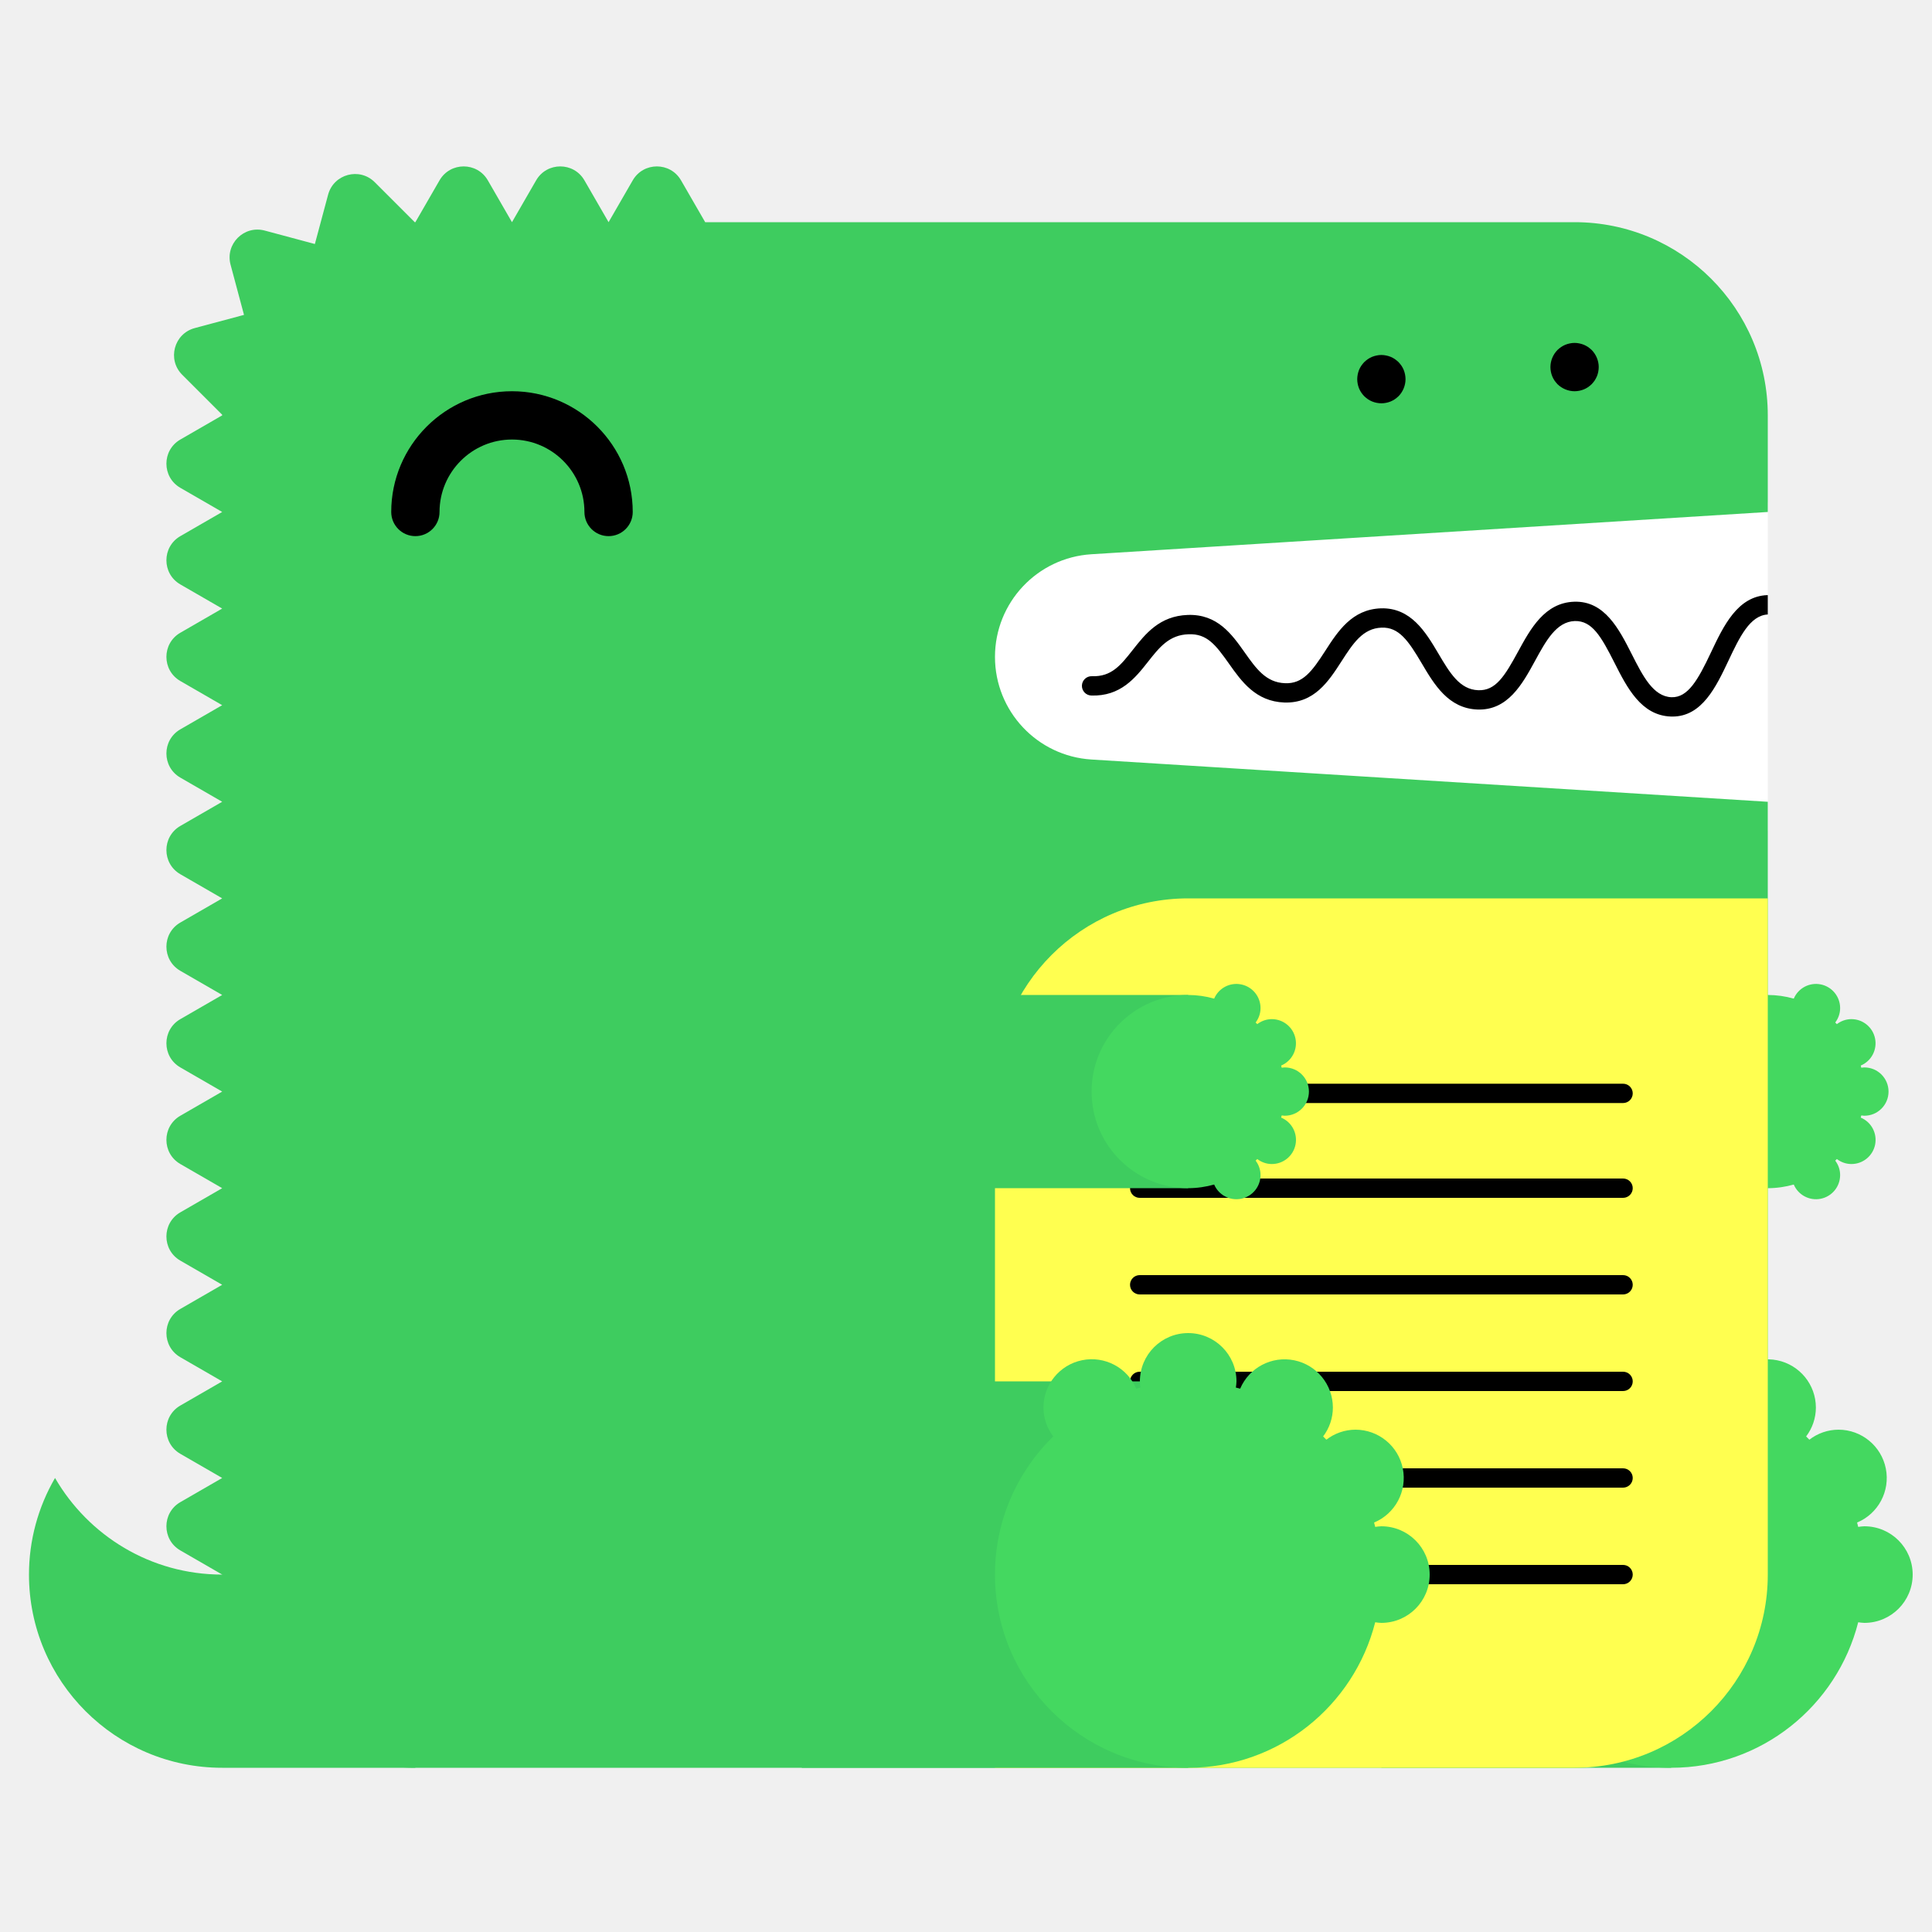
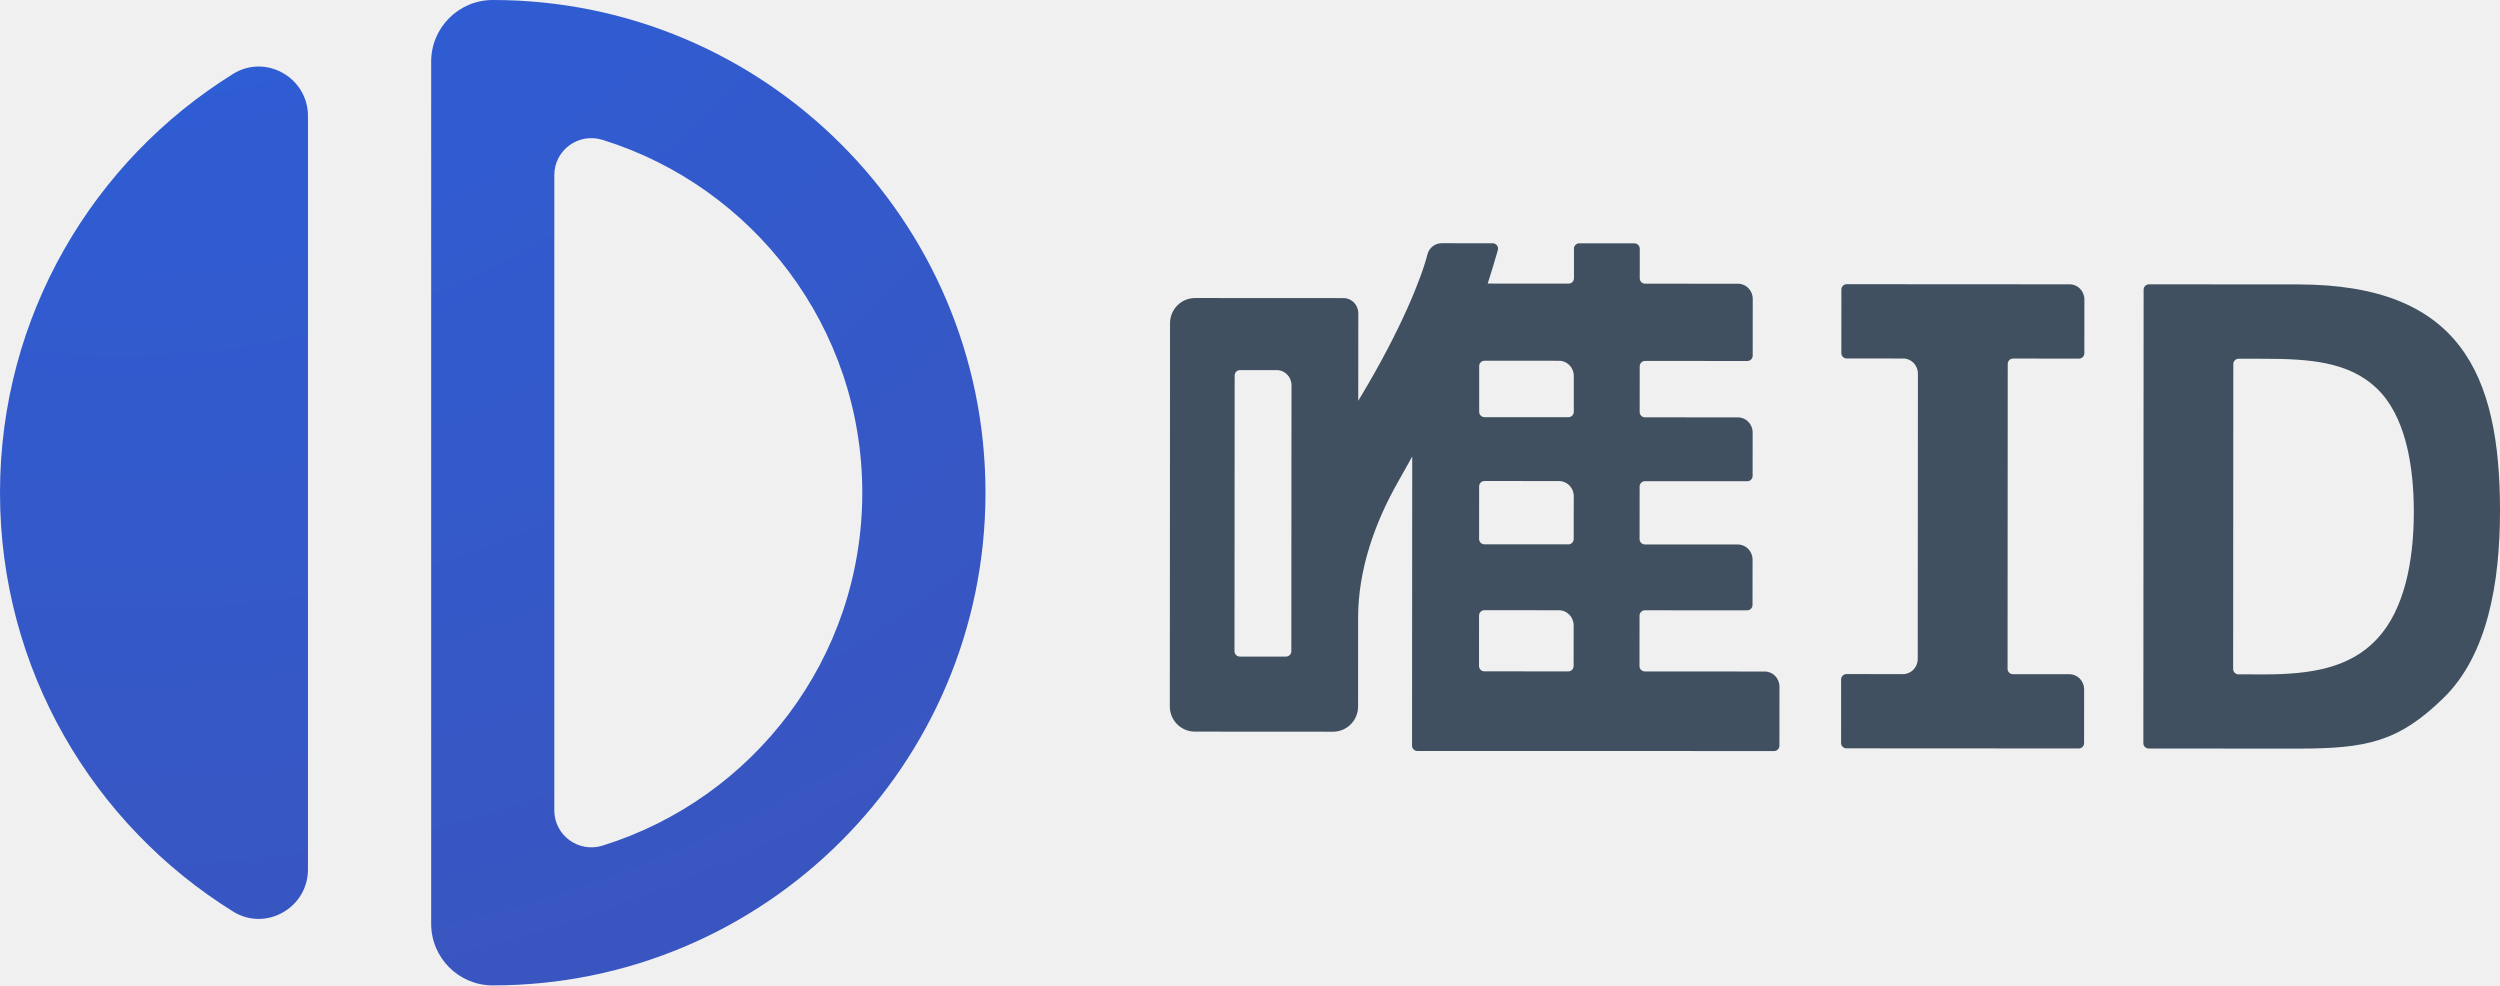
- <svg xmlns="http://www.w3.org/2000/svg" width="200" height="200" viewBox="0 0 200 200">
-   <g fill="none" fill-rule="evenodd">
-     <path fill="#FFF" d="M99 52h84v34H99z" />
-     <path d="M23 163c-7.398 0-13.843-4.027-17.303-10A19.886 19.886 0 0 0 3 163c0 11.046 8.954 20 20 20h20v-20H23z" fill="#3ECC5F" />
-     <path d="M112.98 57.376L183 53V43c0-11.046-8.954-20-20-20H73l-2.5-4.33c-1.112-1.925-3.889-1.925-5 0L63 23l-2.5-4.33c-1.111-1.925-3.889-1.925-5 0L53 23l-2.5-4.33c-1.111-1.925-3.889-1.925-5 0L43 23c-.022 0-.042.003-.065.003l-4.142-4.141c-1.57-1.571-4.252-.853-4.828 1.294l-1.369 5.104-5.192-1.392c-2.148-.575-4.111 1.389-3.535 3.536l1.39 5.193-5.102 1.367c-2.148.576-2.867 3.259-1.296 4.83l4.142 4.142c0 .021-.003.042-.003.064l-4.33 2.5c-1.925 1.111-1.925 3.889 0 5L23 53l-4.33 2.5c-1.925 1.111-1.925 3.889 0 5L23 63l-4.33 2.5c-1.925 1.111-1.925 3.889 0 5L23 73l-4.33 2.5c-1.925 1.111-1.925 3.889 0 5L23 83l-4.33 2.5c-1.925 1.111-1.925 3.889 0 5L23 93l-4.33 2.5c-1.925 1.111-1.925 3.889 0 5L23 103l-4.33 2.5c-1.925 1.111-1.925 3.889 0 5L23 113l-4.33 2.5c-1.925 1.111-1.925 3.889 0 5L23 123l-4.33 2.5c-1.925 1.111-1.925 3.889 0 5L23 133l-4.33 2.5c-1.925 1.111-1.925 3.889 0 5L23 143l-4.33 2.5c-1.925 1.111-1.925 3.889 0 5L23 153l-4.33 2.5c-1.925 1.111-1.925 3.889 0 5L23 163c0 11.046 8.954 20 20 20h120c11.046 0 20-8.954 20-20V83l-70.02-4.376A10.645 10.645 0 0 1 103 68c0-5.621 4.37-10.273 9.98-10.624" fill="#3ECC5F" />
-     <path fill="#3ECC5F" d="M143 183h30v-40h-30z" />
-     <path d="M193 158c-.219 0-.428.037-.639.064-.038-.15-.074-.301-.116-.451A5 5 0 0 0 190.32 148a4.96 4.96 0 0 0-3.016 1.036 26.531 26.531 0 0 0-.335-.336 4.955 4.955 0 0 0 1.011-2.987 5 5 0 0 0-9.599-1.959c-.148-.042-.297-.077-.445-.115.027-.211.064-.42.064-.639a5 5 0 0 0-5-5 5 5 0 0 0-5 5c0 .219.037.428.064.639-.148.038-.297.073-.445.115a4.998 4.998 0 0 0-9.599 1.959c0 1.125.384 2.151 1.011 2.987-3.717 3.632-6.031 8.693-6.031 14.3 0 11.046 8.954 20 20 20 9.339 0 17.16-6.41 19.361-15.064.211.027.42.064.639.064a5 5 0 0 0 5-5 5 5 0 0 0-5-5" fill="#44D860" />
-     <path fill="#3ECC5F" d="M153 123h30v-20h-30z" />
-     <path d="M193 115.5a2.5 2.5 0 1 0 0-5c-.109 0-.214.019-.319.032-.02-.075-.037-.15-.058-.225a2.501 2.501 0 0 0-.963-4.807c-.569 0-1.088.197-1.508.518a6.653 6.653 0 0 0-.168-.168c.314-.417.506-.931.506-1.494a2.5 2.5 0 0 0-4.8-.979A9.987 9.987 0 0 0 183 103c-5.522 0-10 4.478-10 10s4.478 10 10 10c.934 0 1.833-.138 2.69-.377a2.5 2.5 0 0 0 4.8-.979c0-.563-.192-1.077-.506-1.494.057-.055.113-.111.168-.168.42.321.939.518 1.508.518a2.5 2.5 0 0 0 .963-4.807c.021-.074.038-.15.058-.225.105.013.21.032.319.032" fill="#44D860" />
-     <path d="M63 55.5a2.5 2.5 0 0 1-2.5-2.5c0-4.136-3.364-7.5-7.5-7.5s-7.5 3.364-7.5 7.5a2.5 2.5 0 1 1-5 0c0-6.893 5.607-12.5 12.5-12.5S65.5 46.107 65.5 53a2.5 2.5 0 0 1-2.5 2.5" fill="#000" />
-     <path d="M103 183h60c11.046 0 20-8.954 20-20V93h-60c-11.046 0-20 8.954-20 20v70z" fill="#FFFF50" />
-     <path d="M168.02 124h-50.04a1 1 0 1 1 0-2h50.04a1 1 0 1 1 0 2m0 20h-50.04a1 1 0 1 1 0-2h50.04a1 1 0 1 1 0 2m0 20h-50.04a1 1 0 1 1 0-2h50.04a1 1 0 1 1 0 2m0-49.814h-50.04a1 1 0 1 1 0-2h50.04a1 1 0 1 1 0 2m0 19.814h-50.04a1 1 0 1 1 0-2h50.04a1 1 0 1 1 0 2m0 20h-50.04a1 1 0 1 1 0-2h50.04a1 1 0 1 1 0 2M183 61.611c-.012 0-.022-.006-.034-.005-3.09.105-4.552 3.196-5.842 5.923-1.346 2.85-2.387 4.703-4.093 4.647-1.889-.068-2.969-2.202-4.113-4.46-1.314-2.594-2.814-5.536-5.963-5.426-3.046.104-4.513 2.794-5.807 5.167-1.377 2.528-2.314 4.065-4.121 3.994-1.927-.07-2.951-1.805-4.136-3.813-1.321-2.236-2.848-4.75-5.936-4.664-2.994.103-4.465 2.385-5.763 4.4-1.373 2.13-2.335 3.428-4.165 3.351-1.973-.07-2.992-1.51-4.171-3.177-1.324-1.873-2.816-3.993-5.895-3.89-2.928.1-4.399 1.97-5.696 3.618-1.232 1.564-2.194 2.802-4.229 2.724a1 1 0 0 0-.072 2c3.017.101 4.545-1.8 5.872-3.487 1.177-1.496 2.193-2.787 4.193-2.855 1.926-.082 2.829 1.115 4.195 3.045 1.297 1.834 2.769 3.914 5.731 4.021 3.103.104 4.596-2.215 5.918-4.267 1.182-1.834 2.202-3.417 4.15-3.484 1.793-.067 2.769 1.35 4.145 3.681 1.297 2.197 2.766 4.686 5.787 4.796 3.125.108 4.634-2.62 5.949-5.035 1.139-2.088 2.214-4.06 4.119-4.126 1.793-.042 2.728 1.595 4.111 4.33 1.292 2.553 2.757 5.445 5.825 5.556l.169.003c3.064 0 4.518-3.075 5.805-5.794 1.139-2.41 2.217-4.68 4.067-4.773v-2z" fill="#000" />
-     <path fill="#3ECC5F" d="M83 183h40v-40H83z" />
-     <path d="M143 158c-.219 0-.428.037-.639.064-.038-.15-.074-.301-.116-.451A5 5 0 0 0 140.32 148a4.96 4.96 0 0 0-3.016 1.036 26.531 26.531 0 0 0-.335-.336 4.955 4.955 0 0 0 1.011-2.987 5 5 0 0 0-9.599-1.959c-.148-.042-.297-.077-.445-.115.027-.211.064-.42.064-.639a5 5 0 0 0-5-5 5 5 0 0 0-5 5c0 .219.037.428.064.639-.148.038-.297.073-.445.115a4.998 4.998 0 0 0-9.599 1.959c0 1.125.384 2.151 1.011 2.987-3.717 3.632-6.031 8.693-6.031 14.3 0 11.046 8.954 20 20 20 9.339 0 17.16-6.41 19.361-15.064.211.027.42.064.639.064a5 5 0 0 0 5-5 5 5 0 0 0-5-5" fill="#44D860" />
-     <path fill="#3ECC5F" d="M83 123h40v-20H83z" />
-     <path d="M133 115.5a2.5 2.5 0 1 0 0-5c-.109 0-.214.019-.319.032-.02-.075-.037-.15-.058-.225a2.501 2.501 0 0 0-.963-4.807c-.569 0-1.088.197-1.508.518a6.653 6.653 0 0 0-.168-.168c.314-.417.506-.931.506-1.494a2.5 2.5 0 0 0-4.8-.979A9.987 9.987 0 0 0 123 103c-5.522 0-10 4.478-10 10s4.478 10 10 10c.934 0 1.833-.138 2.69-.377a2.5 2.5 0 0 0 4.8-.979c0-.563-.192-1.077-.506-1.494.057-.055.113-.111.168-.168.42.321.939.518 1.508.518a2.5 2.5 0 0 0 .963-4.807c.021-.074.038-.15.058-.225.105.013.21.032.319.032" fill="#44D860" />
-     <path d="M143 41.75c-.16 0-.33-.02-.49-.05a2.52 2.52 0 0 1-.47-.14c-.15-.06-.29-.14-.431-.23-.13-.09-.259-.2-.38-.31-.109-.12-.219-.24-.309-.38s-.17-.28-.231-.43a2.619 2.619 0 0 1-.189-.96c0-.16.02-.33.05-.49.03-.16.08-.31.139-.47.061-.15.141-.29.231-.43.09-.13.2-.26.309-.38.121-.11.25-.22.38-.31.141-.09.281-.17.431-.23.149-.06.31-.11.47-.14.32-.07.65-.07.98 0 .159.03.32.08.47.14.149.06.29.14.43.23.13.09.259.2.38.31.11.12.22.25.31.38.09.14.17.28.23.43.06.16.11.31.14.47.029.16.05.33.05.49 0 .66-.271 1.31-.73 1.77-.121.11-.25.22-.38.31-.14.09-.281.17-.43.23a2.565 2.565 0 0 1-.96.19m20-1.25c-.66 0-1.3-.27-1.771-.73a3.802 3.802 0 0 1-.309-.38c-.09-.14-.17-.28-.231-.43a2.619 2.619 0 0 1-.189-.96c0-.66.27-1.3.729-1.77.121-.11.25-.22.38-.31.141-.09.281-.17.431-.23.149-.06.31-.11.47-.14.32-.07.66-.07.98 0 .159.03.32.08.47.14.149.06.29.14.43.23.13.09.259.2.38.31.459.47.73 1.11.73 1.77 0 .16-.021.33-.05.49-.03.16-.08.32-.14.47-.07.15-.14.29-.23.43-.09.13-.2.26-.31.38-.121.11-.25.22-.38.31-.14.09-.281.17-.43.23a2.565 2.565 0 0 1-.96.19" fill="#000" />
+ <svg xmlns="http://www.w3.org/2000/svg" version="1.1" id="图层_1" x="0px" y="0px" viewBox="0 0 575.3 226.77" style="enable-background:new 0 0 575.3 226.77;" xml:space="preserve">
+   <style type="text/css">
+ 	.st0{fill:url(#SVGID_1_);}
+ 	.st1{fill:url(#SVGID_2_);}
+ 	.st2{fill:#405060;}
+ </style>
+   <g>
+     <radialGradient id="SVGID_1_" cx="27.585" cy="-108.474" r="468.574" gradientUnits="userSpaceOnUse">
+       <stop offset="0" style="stop-color:#2961DF" />
+       <stop offset="1" style="stop-color:#3F51B5" />
+     </radialGradient>
+     <path class="st0" d="M0,113.39c0,40.7,21.45,76.38,53.65,96.38c7.51,4.66,17.22-0.86,17.22-9.7v-13.05V39.75V26.7   c0-8.84-9.71-14.36-17.22-9.7C21.45,37,0,72.69,0,113.39z" />
+     <radialGradient id="SVGID_2_" cx="27.585" cy="-108.474" r="468.574" gradientUnits="userSpaceOnUse">
+       <stop offset="0" style="stop-color:#2961DF" />
+       <stop offset="1" style="stop-color:#3F51B5" />
+     </radialGradient>
+     <path class="st1" d="M113.39,0L113.39,0c-7.83,0.01-14.17,6.35-14.17,14.18v15.36v167.68v15.36c0,7.83,6.34,14.18,14.17,14.18l0,0   c62.62,0,113.39-50.76,113.39-113.39S176.01,0,113.39,0z M127.56,186.48V40.29c0-5.75,5.58-9.82,11.08-8.11   c34.63,10.75,59.79,43.03,59.79,81.21s-25.16,70.45-59.79,81.21C133.14,196.3,127.56,192.23,127.56,186.48z" />
+   </g>
+   <g>
+     <path class="st2" d="M562.23,160.69c10.25-9.94,13.07-26.71,13.07-43.16c0-31.7-9.34-52.06-46.51-52.08l-34.27-0.02   c-0.68,0-1.23,0.55-1.23,1.23l-0.06,104.36c0,0.68,0.55,1.23,1.23,1.23l34.13,0.02C544.83,172.29,551.97,170.64,562.23,160.69z    M513.89,153.95l0.04-70.17c0-0.68,0.55-1.23,1.23-1.23l5.82,0.01c10.34,0.01,19.47,0.62,25.96,6.81   c6.51,6.22,8.54,17.49,8.53,28.51c-0.01,11.37-2.21,22.44-8.43,29.12c-6.23,6.7-15.17,8.2-26.03,8.19l-5.89-0.01   C514.44,155.18,513.89,154.63,513.89,153.95z" />
+     <path class="st2" d="M478.42,82.52c0.68,0,1.23-0.55,1.23-1.23l0.01-12.37c0-1.93-1.51-3.49-3.38-3.49l-51.31-0.03   c-0.68,0-1.23,0.55-1.23,1.23l-0.01,14.63c0,0.68,0.55,1.23,1.23,1.23l13.01,0.01c1.87,0,3.39,1.57,3.38,3.49l-0.04,65.65   c0,1.93-1.52,3.49-3.39,3.49l-13.01-0.01c-0.68,0-1.23,0.55-1.23,1.23l-0.01,14.63c0,0.68,0.55,1.23,1.23,1.23l53.46,0.03   c0.68,0,1.23-0.55,1.23-1.23l0.01-12.37c0-1.93-1.51-3.49-3.38-3.49l-13.01-0.01c-0.68,0-1.23-0.55-1.23-1.23l0.04-70.17   c0-0.68,0.55-1.23,1.23-1.23L478.42,82.52z" />
+     <path class="st2" d="M408.25,172.83c0.68,0,1.23-0.55,1.23-1.23l0.01-13.58c0-1.93-1.51-3.49-3.38-3.49l-27.6-0.02   c-0.68,0-1.23-0.55-1.23-1.23l0.01-11.61c0-0.68,0.55-1.23,1.23-1.23l23.54,0.01c0.68,0,1.23-0.55,1.23-1.23l0.01-10.43   c0-1.93-1.51-3.49-3.38-3.49l-21.39-0.01c-0.68,0-1.23-0.55-1.23-1.23l0.01-12.1c0-0.68,0.55-1.23,1.23-1.23l23.54,0.01   c0.68,0,1.23-0.55,1.23-1.23l0.01-9.97c0-1.93-1.51-3.49-3.38-3.49l-21.39-0.01c-0.68,0-1.23-0.55-1.23-1.23l0.01-10.52   c0-0.68,0.55-1.23,1.23-1.23l23.54,0.01c0.68,0,1.23-0.55,1.23-1.23l0.01-13.06c0-1.93-1.51-3.49-3.38-3.49l-21.39-0.01   c-0.68,0-1.23-0.55-1.23-1.23v-6.82c0-0.68-0.55-1.23-1.23-1.23l-12.68-0.01c-0.68,0-1.23,0.55-1.23,1.23v6.82   c0,0.68-0.55,1.23-1.23,1.23l-17.36-0.01l0.01-0.02h-1.27l0.13-0.4c0.78-2.44,1.52-4.88,2.21-7.29c0.22-0.79-0.37-1.57-1.19-1.57   l-11.75-0.01c-1.53,0-2.89,1.06-3.27,2.59c-1.31,5.2-5.98,17.16-15.37,32.75l-0.55,0.92l0.01-20.14c0-1.93-1.51-3.49-3.38-3.49   l-34.16-0.02c-3.19,0-5.77,2.58-5.78,5.77l-0.05,88.23c0,3.19,2.58,5.78,5.77,5.78l31.77,0.02c3.19,0,5.77-2.58,5.78-5.77   l0.01-20.5c0.01-10.94,3.78-21.69,9.13-31.13c1.1-1.95,2.08-3.69,2.76-4.92l0.56-1.01l-0.04,66.54c0,0.68,0.55,1.23,1.23,1.23   L408.25,172.83z M340.39,84.24c0-0.68,0.55-1.23,1.23-1.23l17.16,0.01c1.87,0,3.39,1.57,3.38,3.49v8.26c0,0.68-0.55,1.23-1.23,1.23   h-19.31c-0.68,0-1.23-0.55-1.23-1.23L340.39,84.24z M340.38,111.92c0-0.68,0.55-1.23,1.23-1.23l17.16,0.01   c1.87,0,3.39,1.57,3.38,3.49l-0.01,9.85c0,0.68-0.55,1.23-1.23,1.23l-19.31-0.01c-0.68,0-1.23-0.55-1.23-1.23L340.38,111.92z    M340.36,141.65c0-0.68,0.55-1.23,1.23-1.23l17.16,0.01c1.87,0,3.39,1.57,3.38,3.49l-0.01,9.35c0,0.68-0.55,1.23-1.23,1.23   l-19.31-0.01c-0.68,0-1.23-0.55-1.23-1.23L340.36,141.65z M295.93,151.09h-10.62c-0.68,0-1.23-0.55-1.23-1.23l0.04-63.46   c0-0.68,0.55-1.23,1.23-1.23h8.47c1.87,0,3.39,1.57,3.38,3.49l-0.04,61.2C297.16,150.54,296.61,151.09,295.93,151.09z" />
  </g>
</svg>
